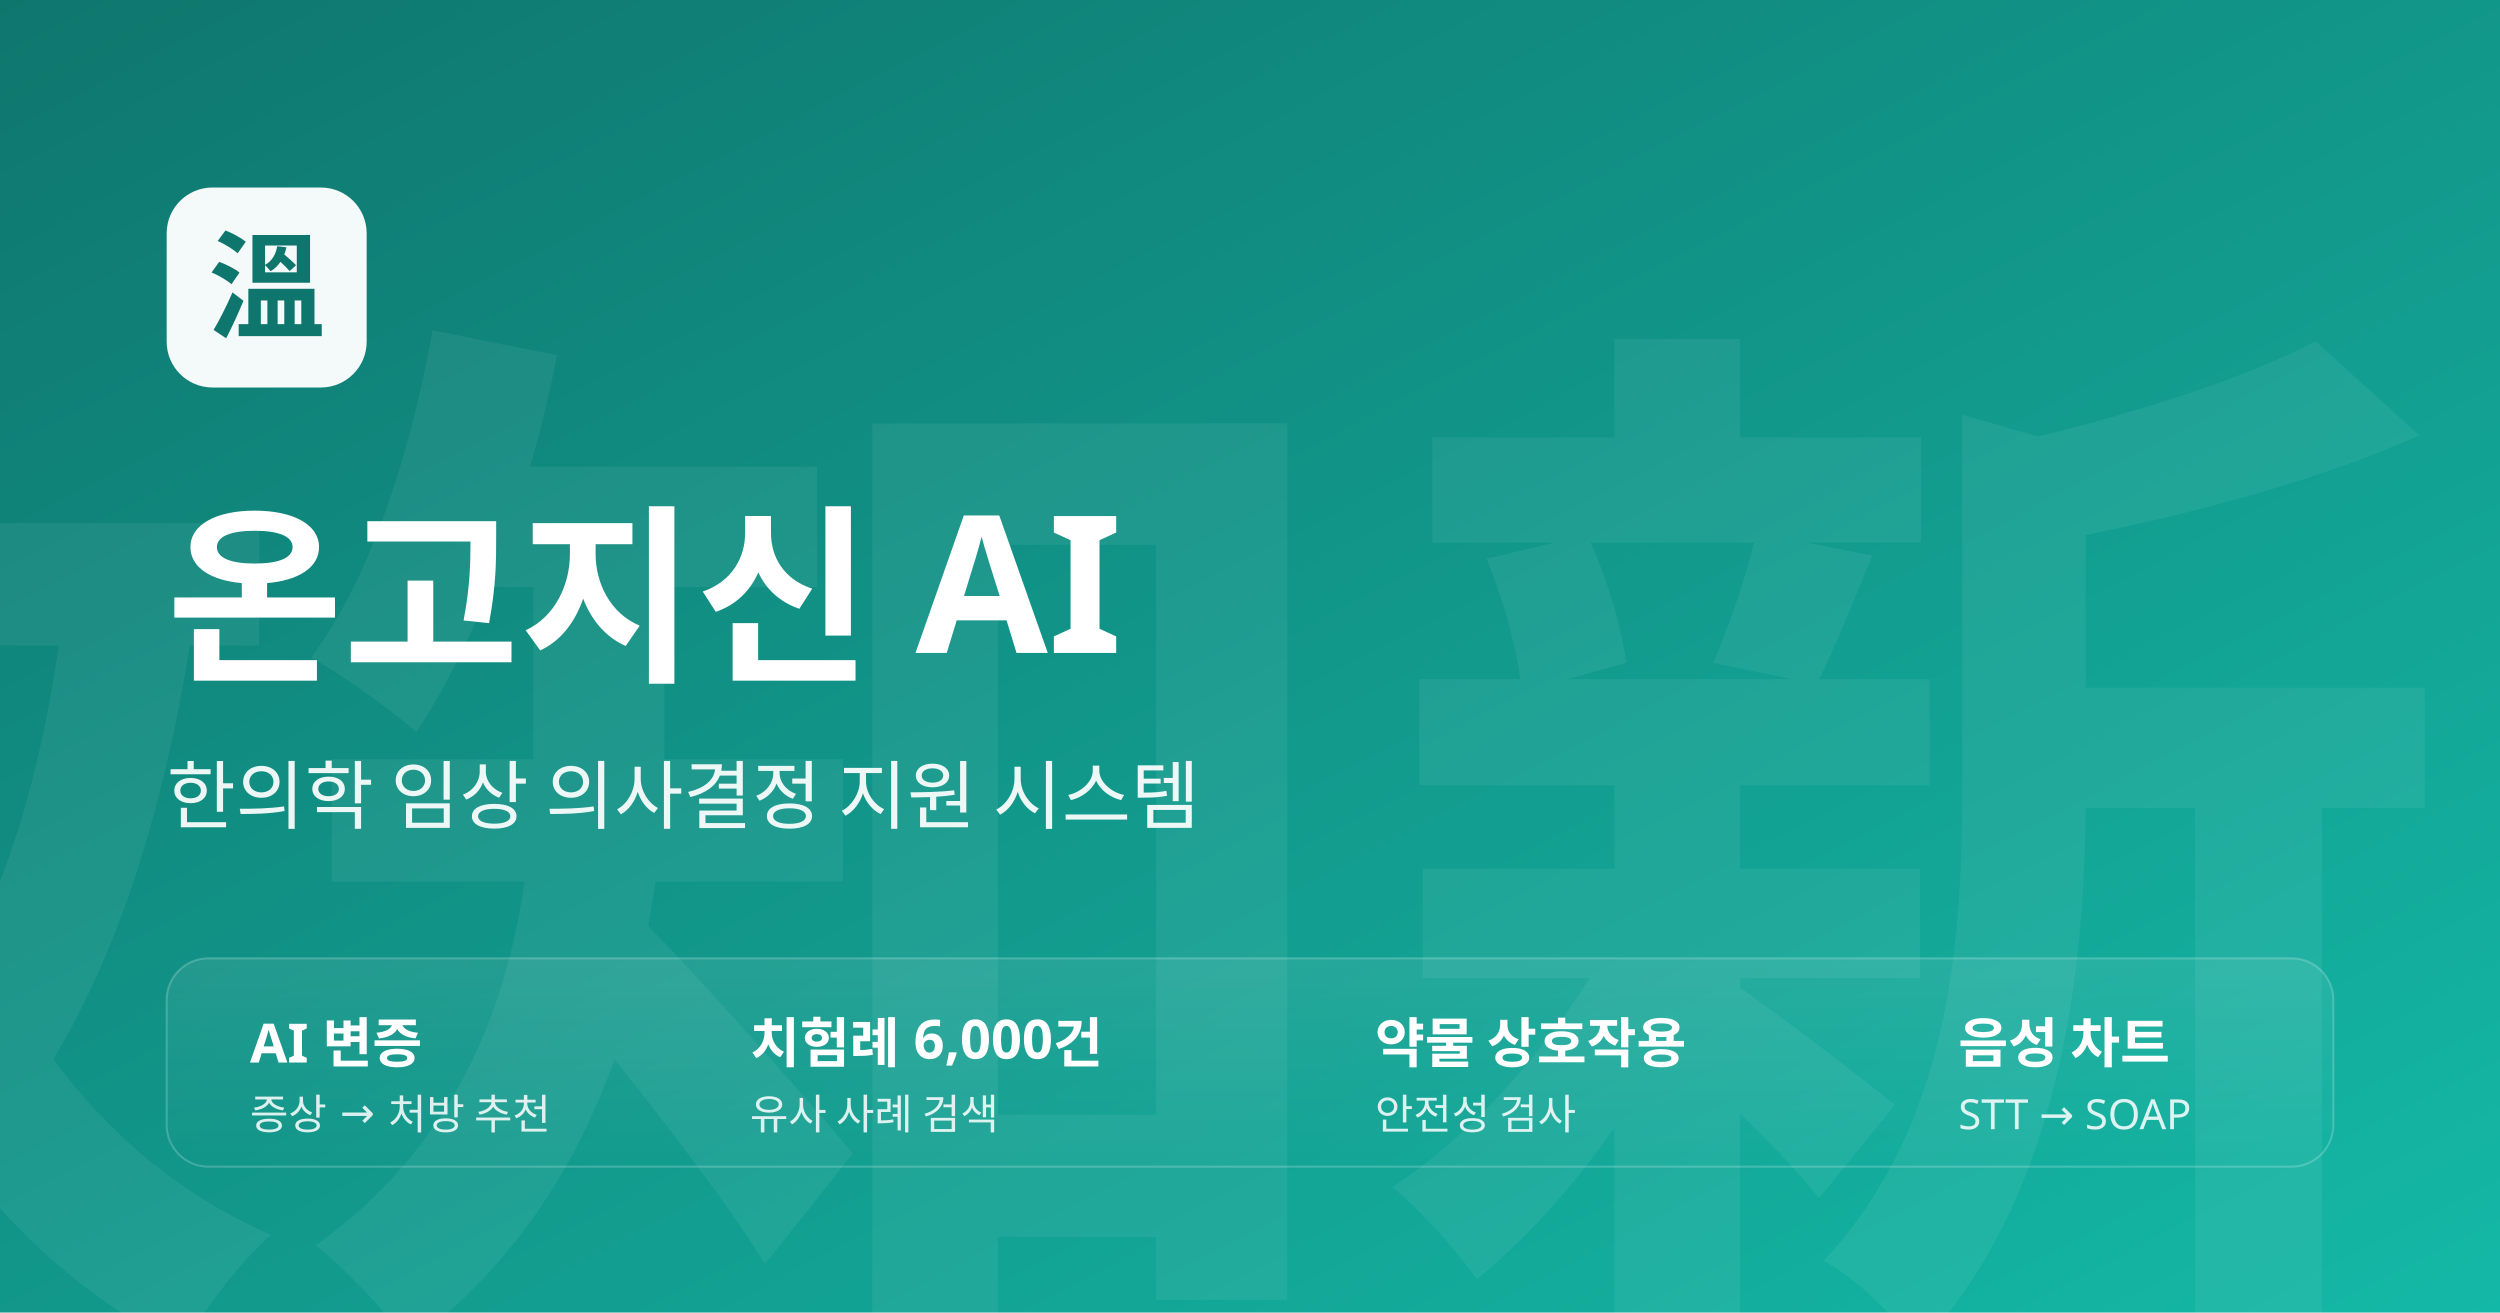
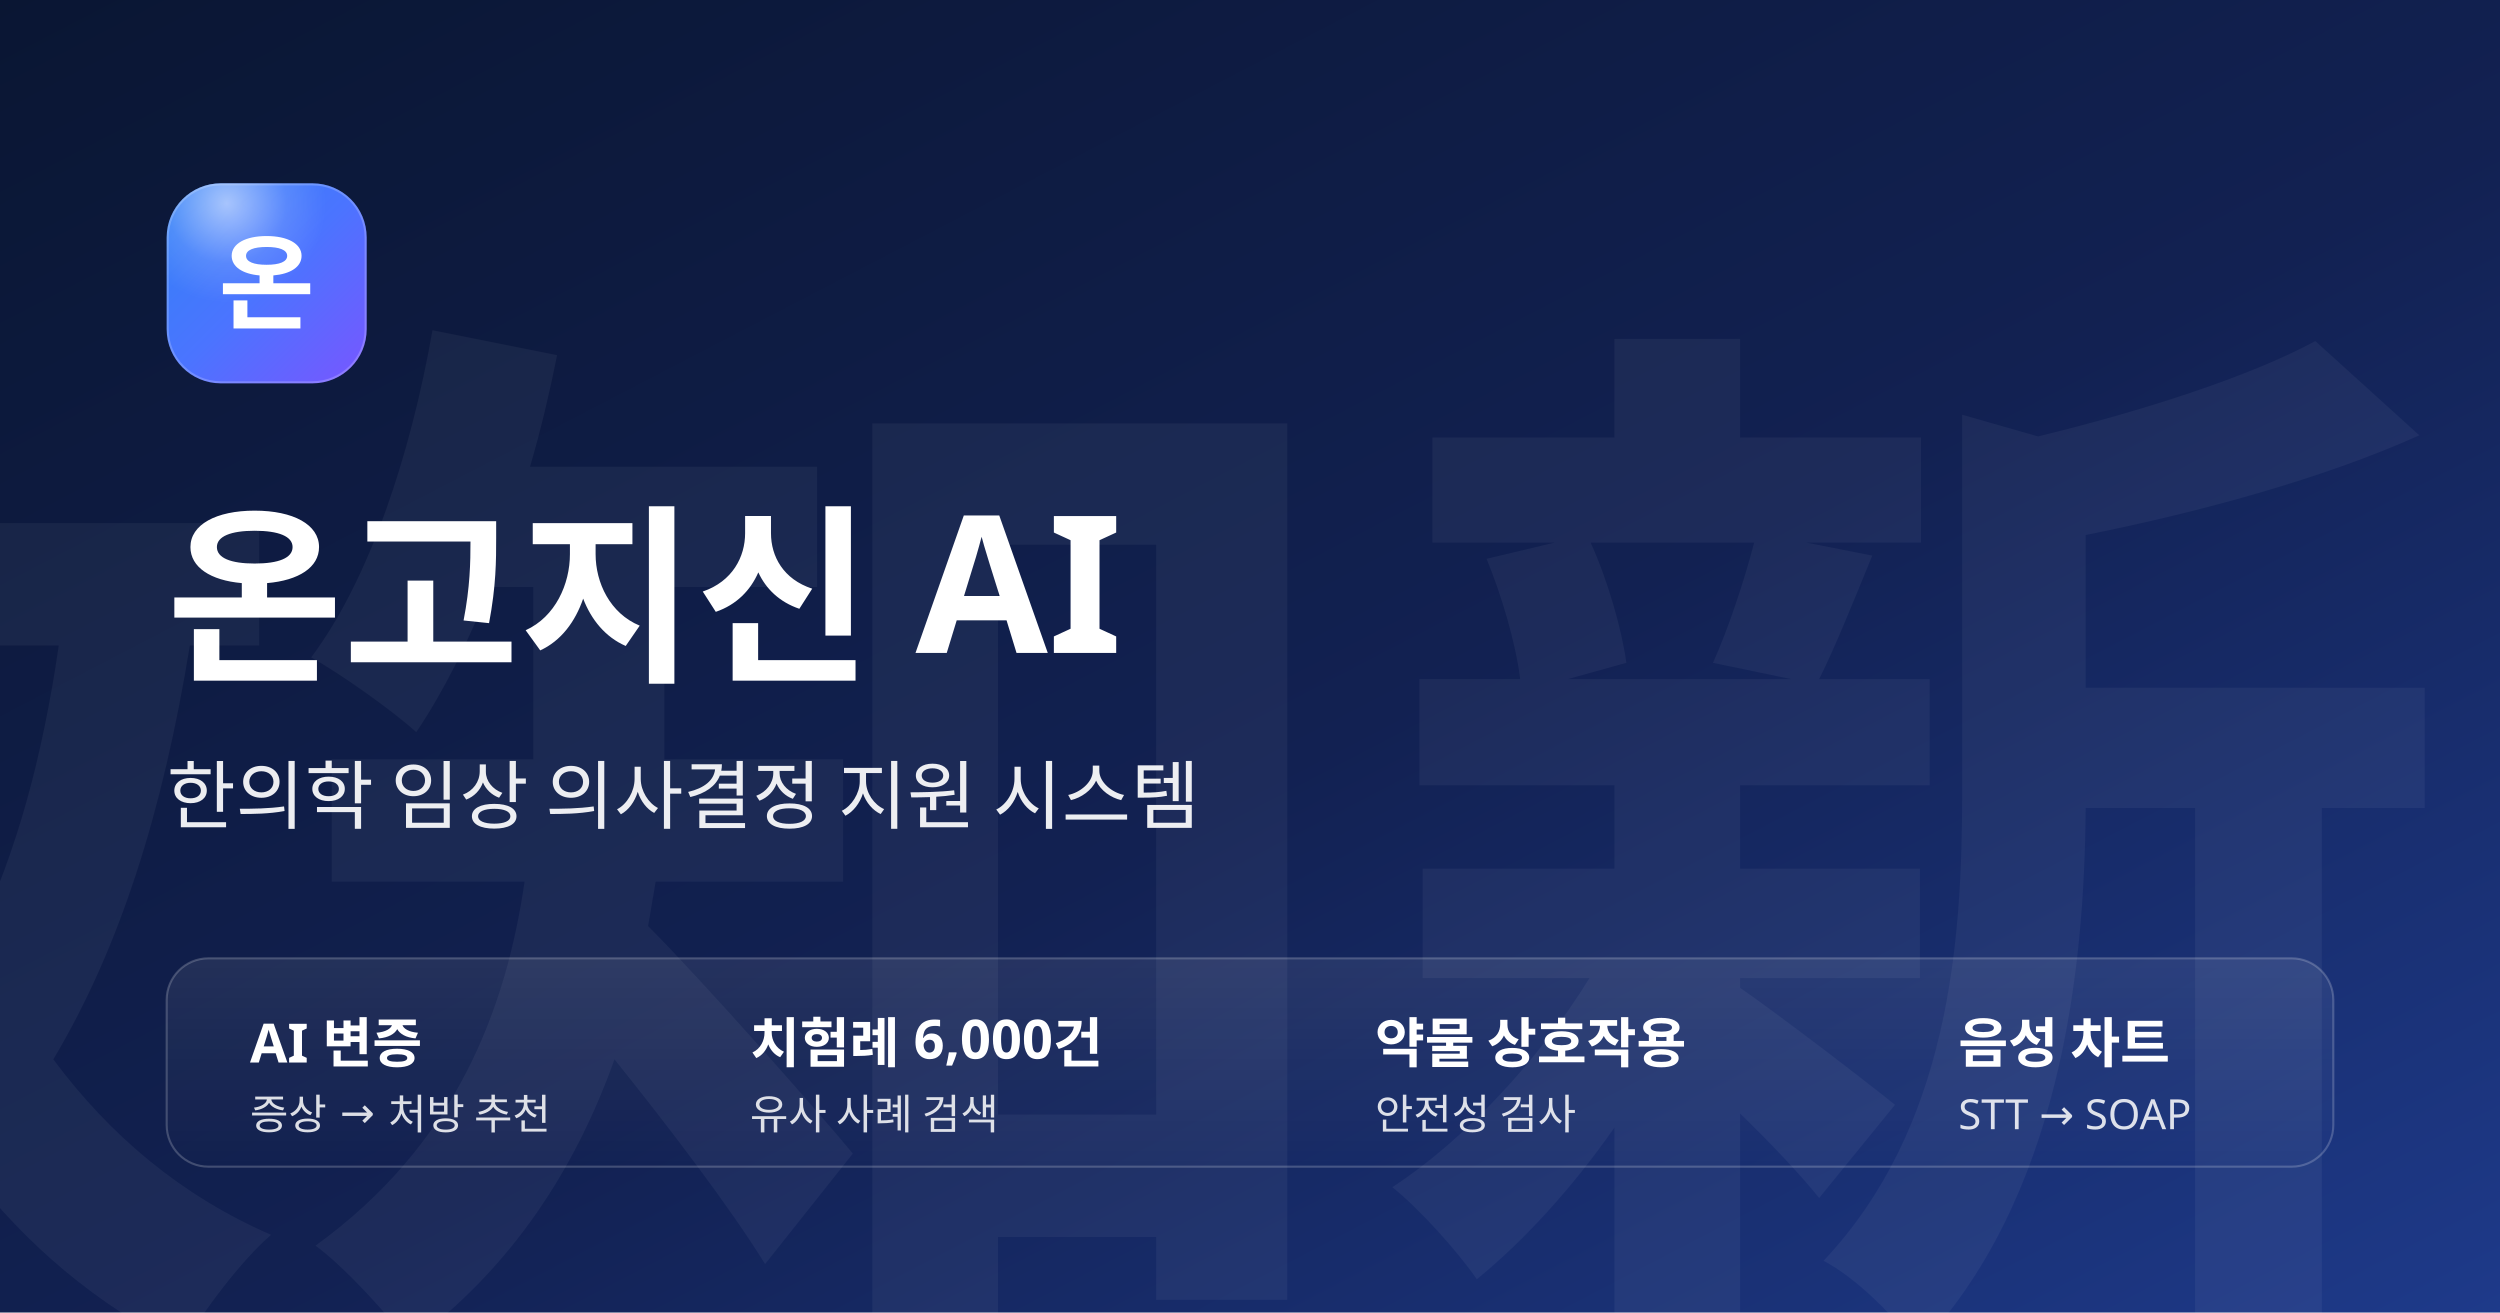
<svg xmlns="http://www.w3.org/2000/svg" viewBox="0 0 1200 630" width="1200" height="630">
  <defs>
    <linearGradient id="bg" x1="0" y1="0" x2="1" y2="1">
-       <stop offset="0%" stop-color="#0f766e" />
-       <stop offset="100%" stop-color="#14b8a6" />
+       <stop offset="0%" stop-color="#0A1633" />
+       <stop offset="55%" stop-color="#122152" />
+       <stop offset="100%" stop-color="#1E3A8A" />
    </linearGradient>
+     <linearGradient id="mark" x1="0" y1="0" x2="1" y2="1">
+       <stop offset="0%" stop-color="#3182F6" />
+       <stop offset="50%" stop-color="#4B74FF" />
+       <stop offset="100%" stop-color="#7856FF" />
+     </linearGradient>
+     <radialGradient id="markhl" cx="30%" cy="10%" r="75%">
+       <stop offset="0%" stop-color="#ffffff" stop-opacity="0.55" />
+       <stop offset="40%" stop-color="#ffffff" stop-opacity="0.12" />
+       <stop offset="66%" stop-color="#ffffff" stop-opacity="0" />
+     </radialGradient>
    <linearGradient id="card" x1="0" y1="0" x2="0" y2="1">
      <stop offset="0%" stop-color="#ffffff" stop-opacity="0.08" />
      <stop offset="100%" stop-color="#ffffff" stop-opacity="0" />
    </linearGradient>
  </defs>
  <rect width="1200" height="630" fill="url(#bg)" />
-   <text x="1180" y="600" font-family="'Noto Serif KR', serif" font-weight="700" font-size="520" text-anchor="end" fill="#ffffff" opacity="0.06">溫故知新</text>
-   <g transform="translate(80, 90)">
-     <rect width="96" height="96" rx="22" fill="#ffffff" opacity="0.95" />
-     <text x="48" y="68" font-family="'Noto Serif KR', serif" font-weight="700" font-size="56" text-anchor="middle" fill="#0f766e">溫</text>
+   <text x="1180" y="600" font-family="'Noto Serif KR', serif" font-weight="700" font-size="520" text-anchor="end" fill="#ffffff" opacity="0.05">溫故知新</text>
+   <g transform="translate(80, 88)">
+     <rect width="96" height="96" rx="26" fill="url(#mark)" />
+     <rect width="96" height="96" rx="26" fill="url(#markhl)" />
+     <rect x="0.5" y="0.5" width="95" height="95" rx="25.5" fill="none" stroke="#ffffff" stroke-opacity="0.20" stroke-width="1" />
+     <text x="48" y="66" font-family="-apple-system, 'Noto Sans KR', sans-serif" font-weight="900" font-size="50" text-anchor="middle" fill="#ffffff">온</text>
  </g>
  <text x="80" y="320" font-family="'Noto Sans KR', sans-serif" font-weight="800" font-size="92" fill="#ffffff">온고지신 AI</text>
  <text x="80" y="395" font-family="'Noto Sans KR', sans-serif" font-weight="500" font-size="36" fill="#ffffff" opacity="0.92">한의학 임상 의사결정 지원 시스템</text>
  <g transform="translate(80, 460)" font-family="'Noto Sans KR', sans-serif">
    <rect width="1040" height="100" rx="20" fill="url(#card)" stroke="#ffffff" stroke-opacity="0.2" stroke-width="1" />
    <text x="40" y="50" font-size="26" font-weight="600" fill="#ffffff">AI 변증</text>
    <text x="40" y="82" font-size="20" fill="#ffffff" opacity="0.85">증상 → 처방 추천</text>
    <text x="280" y="50" font-size="26" font-weight="600" fill="#ffffff">치험례 6,000건</text>
    <text x="280" y="82" font-size="20" fill="#ffffff" opacity="0.85">유사 사례 검색</text>
    <text x="580" y="50" font-size="26" font-weight="600" fill="#ffffff">약물 상호작용</text>
    <text x="580" y="82" font-size="20" fill="#ffffff" opacity="0.85">안전성 검사</text>
    <text x="860" y="50" font-size="26" font-weight="600" fill="#ffffff">음성 차트</text>
    <text x="860" y="82" font-size="20" fill="#ffffff" opacity="0.85">STT → SOAP</text>
  </g>
</svg>
